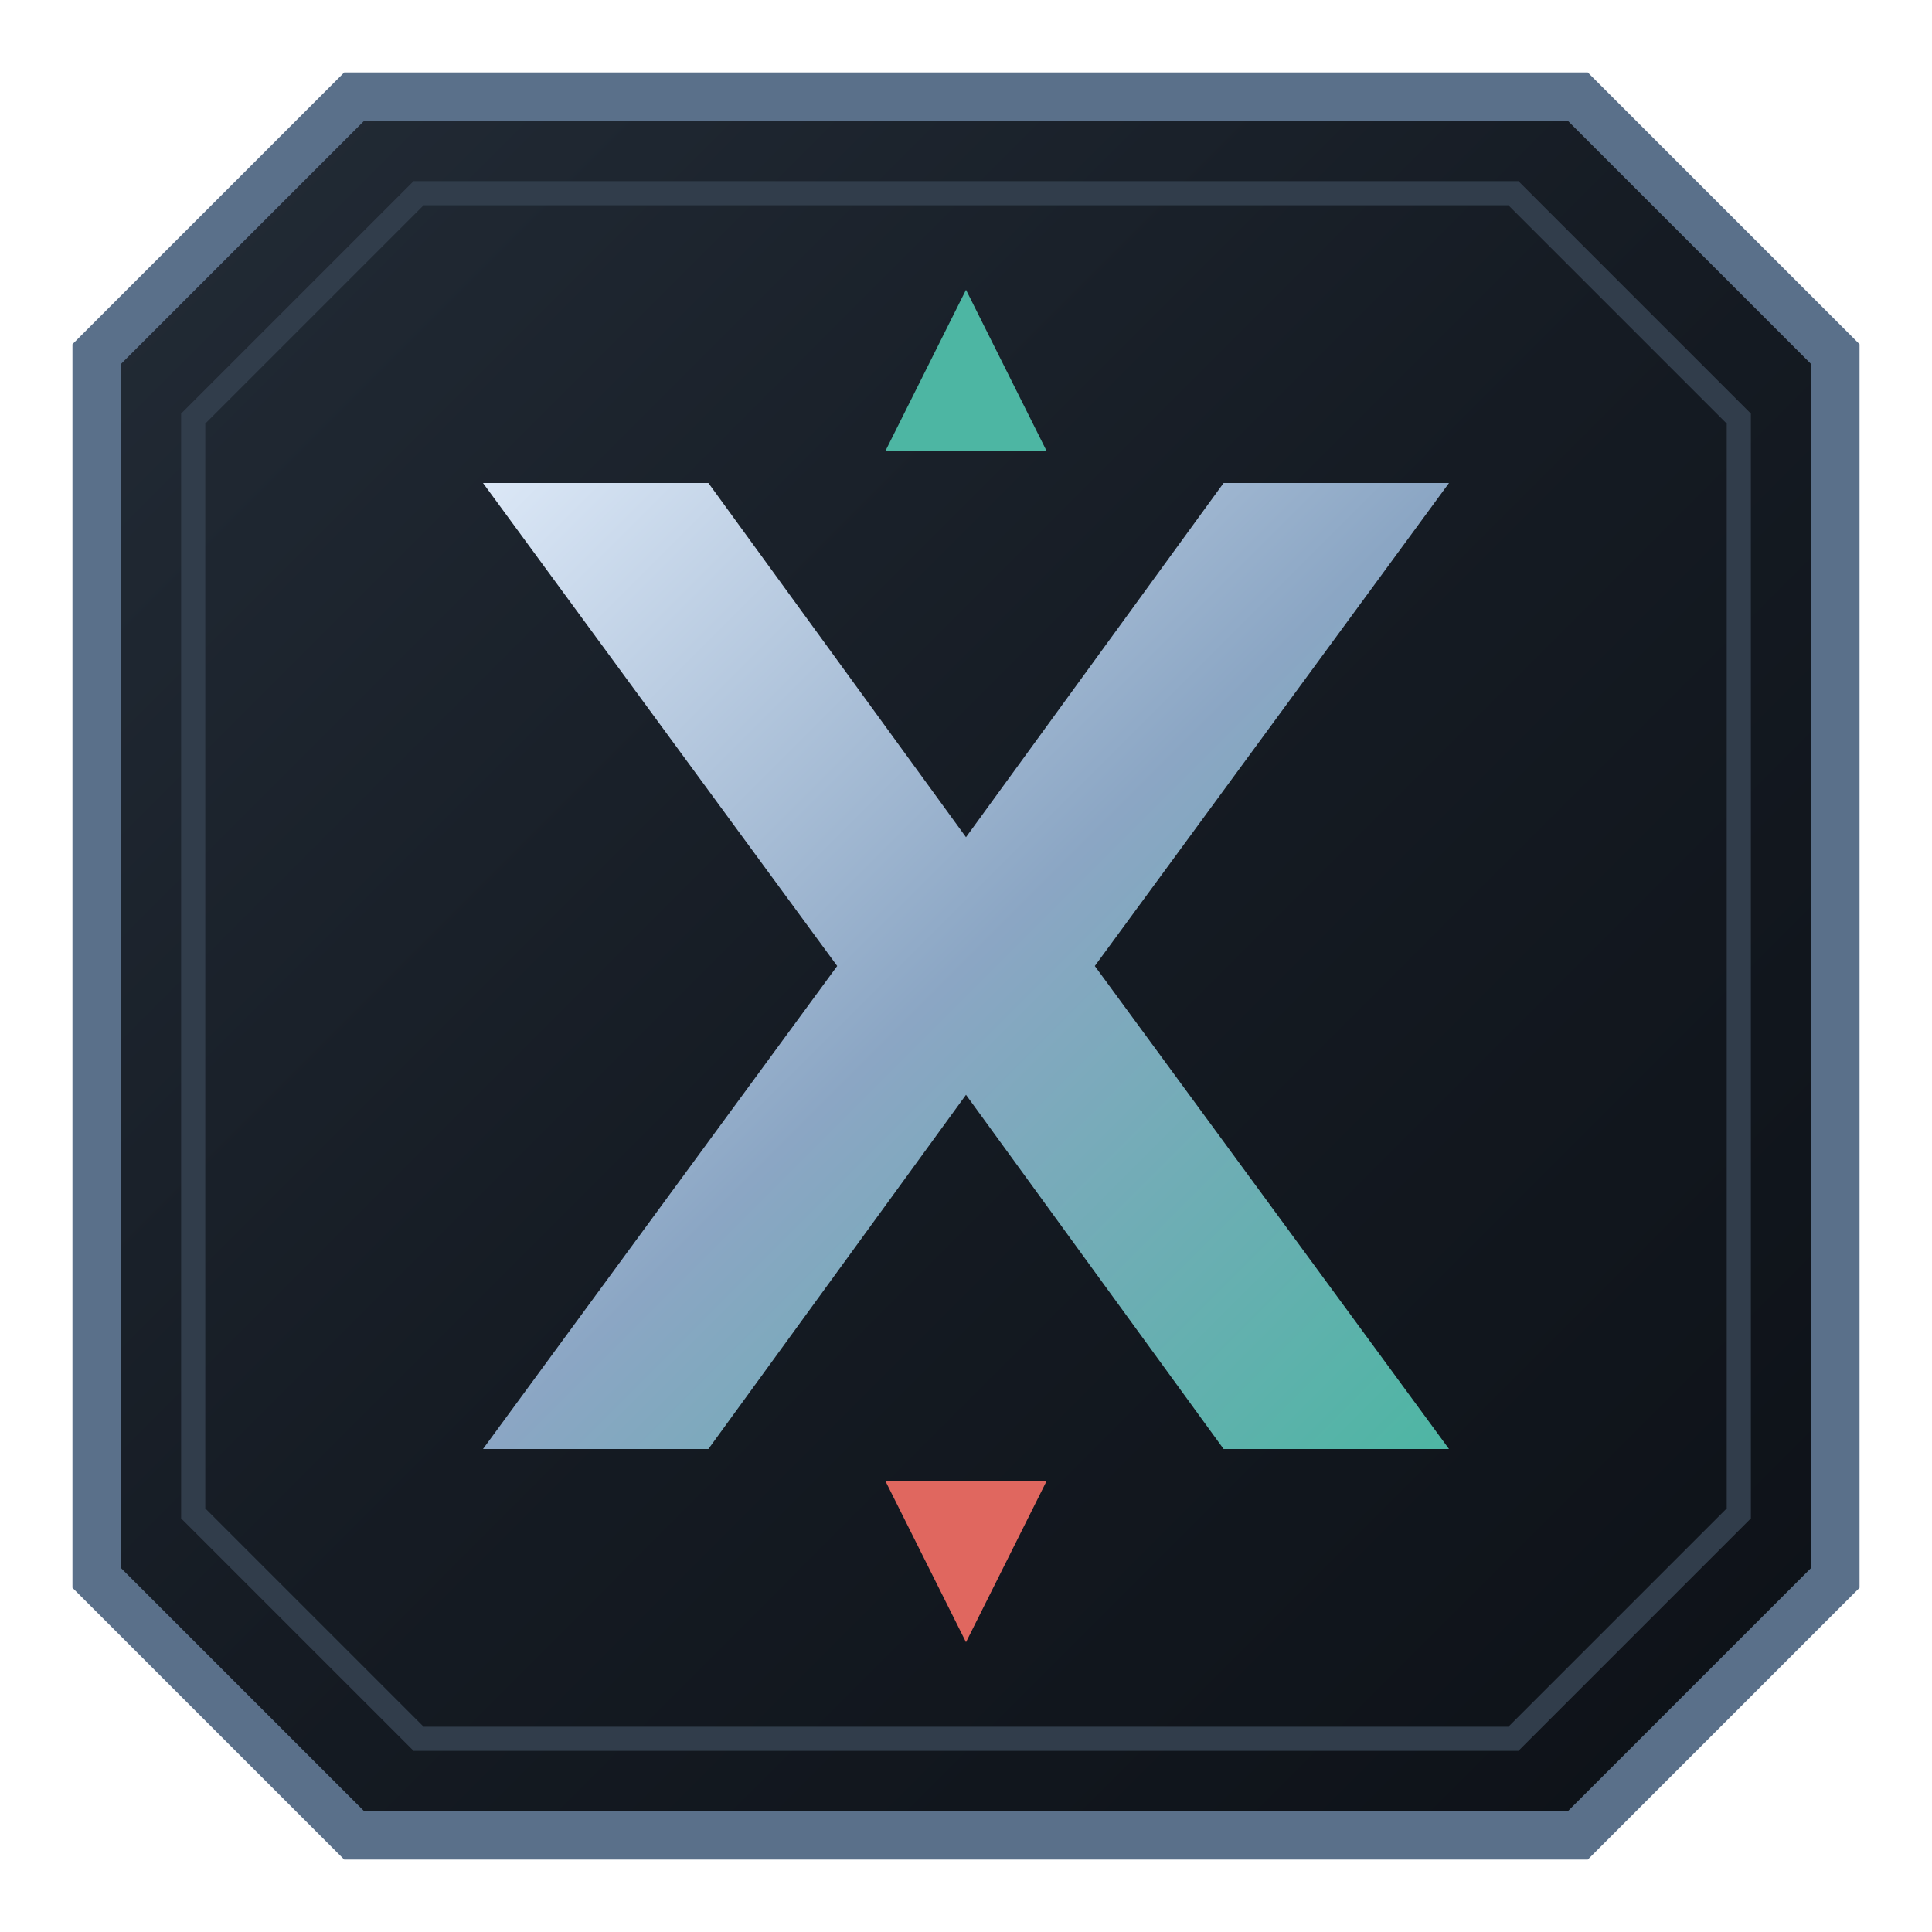
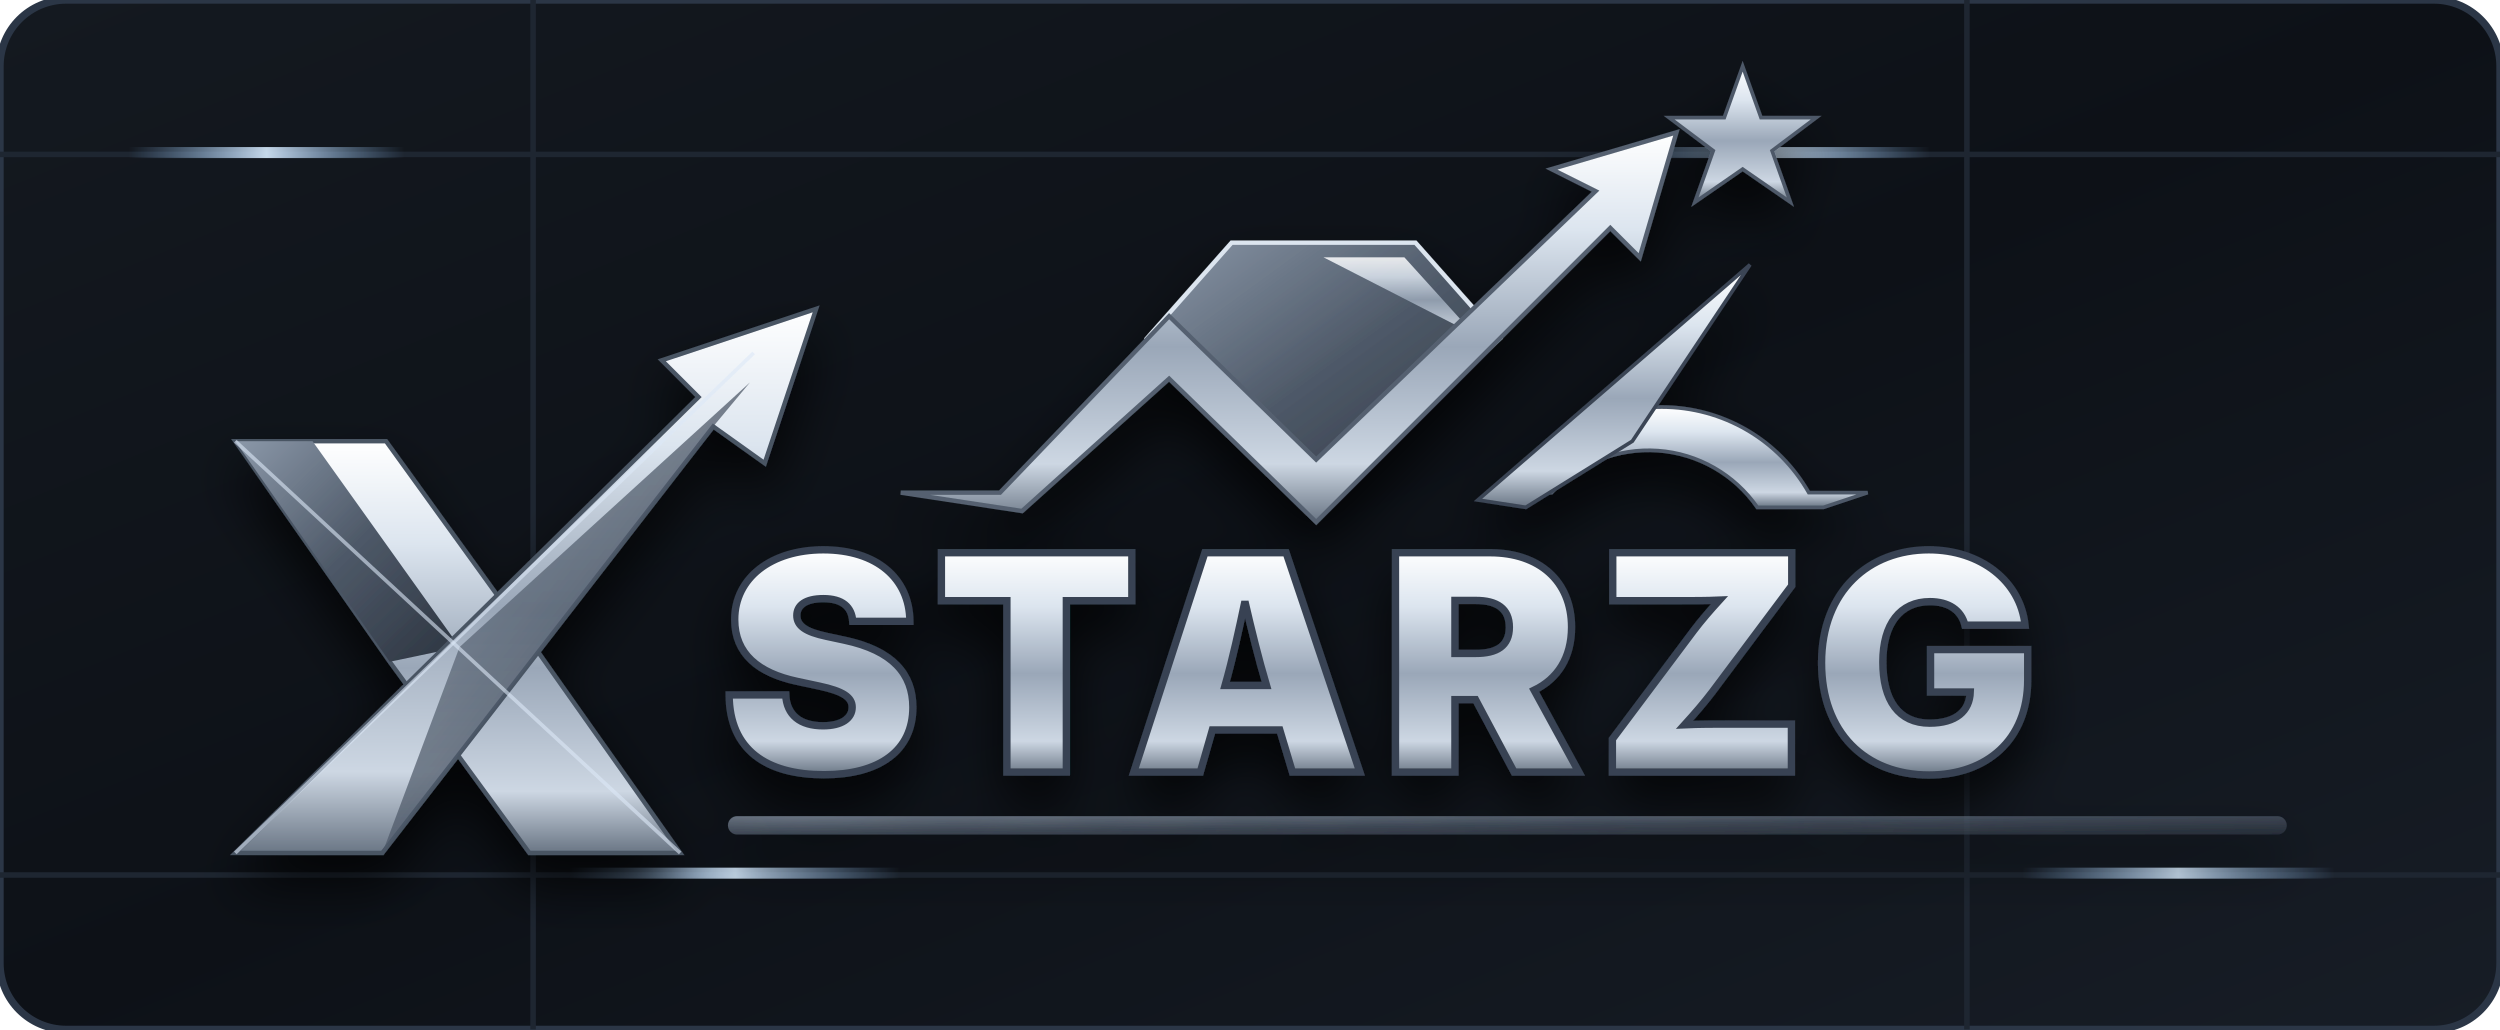
- <svg xmlns="http://www.w3.org/2000/svg" viewBox="0 0 120 120" width="120" height="120">
+ <svg xmlns="http://www.w3.org/2000/svg" viewBox="0 0 680 280" width="100%" height="100%">
  <defs>
-     <linearGradient id="bgGrad" x1="0%" y1="0%" x2="100%" y2="100%">
-       <stop offset="0%" stop-color="#232c37" />
-       <stop offset="50%" stop-color="#151b23" />
-       <stop offset="100%" stop-color="#0d1117" />
+     <linearGradient id="bgSlate" x1="0%" y1="0%" x2="100%" y2="100%">
+       <stop offset="0%" stop-color="#141920" />
+       <stop offset="50%" stop-color="#0d1117" />
+       <stop offset="100%" stop-color="#171d26" />
    </linearGradient>
-     <linearGradient id="steelGrad" x1="0%" y1="0%" x2="100%" y2="100%">
-       <stop offset="0%" stop-color="#dce8f7" />
-       <stop offset="50%" stop-color="#8ba6c4" />
-       <stop offset="100%" stop-color="#4db6a3" />
+     <linearGradient id="silverLight" x1="0%" y1="0%" x2="0%" y2="100%">
+       <stop offset="0%" stop-color="#ffffff" />
+       <stop offset="25%" stop-color="#dce5ef" />
+       <stop offset="55%" stop-color="#9aa7b8" />
+       <stop offset="85%" stop-color="#cdd7e3" />
+       <stop offset="100%" stop-color="#697584" />
    </linearGradient>
+     <linearGradient id="silverDark" x1="0%" y1="0%" x2="100%" y2="100%">
+       <stop offset="0%" stop-color="#8b98a9" />
+       <stop offset="50%" stop-color="#4e5968" />
+       <stop offset="100%" stop-color="#2c3440" />
+     </linearGradient>
+     <linearGradient id="iceGlow" x1="0%" y1="0%" x2="100%" y2="0%">
+       <stop offset="0%" stop-color="#8ec5ff" stop-opacity="0" />
+       <stop offset="50%" stop-color="#d8ecff" stop-opacity="0.9" />
+       <stop offset="100%" stop-color="#8ec5ff" stop-opacity="0" />
+     </linearGradient>
+     <filter id="dropShadow" x="-15%" y="-15%" width="130%" height="140%">
+       <feDropShadow dx="0" dy="8" stdDeviation="7" flood-color="#000000" flood-opacity="0.75" />
+     </filter>
  </defs>
-   <polygon points="22,6 98,6 114,22 114,98 98,114 22,114 6,98 6,22" fill="url(#bgGrad)" stroke="#5a708a" stroke-width="3" />
-   <polygon points="26,12 94,12 108,26 108,94 94,108 26,108 12,94 12,26" fill="none" stroke="#313d4b" stroke-width="1.5" />
-   <path d="M30 30 L52 60 L30 90 L44 90 L60 68 L76 90 L90 90 L68 60 L90 30 L76 30 L60 52 L44 30 Z" fill="url(#steelGrad)" />
-   <polygon points="60,18 65,28 55,28" fill="#4db6a3" />
-   <polygon points="60,102 65,92 55,92" fill="#e0675f" />
+   <rect width="680" height="280" rx="18" fill="url(#bgSlate)" stroke="#2b3646" stroke-width="2" />
+   <line x1="0" y1="42" x2="680" y2="42" stroke="#1e2631" stroke-width="1.5" />
+   <line x1="0" y1="238" x2="680" y2="238" stroke="#1e2631" stroke-width="1.5" />
+   <line x1="145" y1="0" x2="145" y2="280" stroke="#1e2631" stroke-width="1.5" />
+   <line x1="535" y1="0" x2="535" y2="280" stroke="#1e2631" stroke-width="1.5" />
+   <rect x="35" y="40" width="75" height="3" fill="url(#iceGlow)" />
+   <rect x="440" y="40" width="85" height="3" fill="url(#iceGlow)" />
+   <rect x="155" y="236" width="90" height="3" fill="url(#iceGlow)" />
+   <rect x="550" y="236" width="85" height="3" fill="url(#iceGlow)" />
+   <g filter="url(#dropShadow)">
+     <polygon points="335,66 385,66 408,92 360,136 312,92" fill="url(#silverDark)" stroke="#dce5ef" stroke-width="1.2" />
+     <polygon points="338,70 382,70 401,91 360,70" fill="url(#silverLight)" opacity="0.85" />
+     <path d="M 245,134 L 272,134 L 318,86 L 358,125 L 434,52 L 422,46 L 456,36 L 446,70 L 438,62 L 358,142 L 318,103 L 278,139 Z" fill="url(#silverLight)" stroke="#556170" stroke-width="1.2" />
+     <polygon points="474,18 479,32 494,32 482,41 487,55 474,46 461,55 466,41 454,32 469,32" fill="url(#silverLight)" stroke="#4e5968" stroke-width="1" />
+     <path d="M 412,134 A 46,46 0 0,1 492,134 L 508,134 L 496,138 L 478,138 A 36,36 0 0,0 422,134 Z" fill="url(#silverLight)" stroke="#4e5968" stroke-width="1" />
+     <polygon points="402,136 476,72 444,120 415,138" fill="url(#silverLight)" stroke="#3b4554" stroke-width="1" />
+     <polygon points="64,120 105,120 144,174 185,232 144,232 106,180" fill="url(#silverLight)" stroke="#495464" stroke-width="1.2" />
+     <polygon points="64,120 85,120 125,176 106,180" fill="url(#silverDark)" />
+     <polygon points="64,232 104,232 194,116 208,126 222,84 180,98 190,108" fill="url(#silverLight)" stroke="#495464" stroke-width="1.2" />
+     <polygon points="104,232 125,176 204,104 194,116" fill="url(#silverDark)" opacity="0.75" />
+     <line x1="64" y1="120" x2="185" y2="232" stroke="#dce8f7" stroke-width="1" opacity="0.6" />
+     <line x1="64" y1="232" x2="205" y2="96" stroke="#dce8f7" stroke-width="1" opacity="0.6" />
+     <text x="196" y="210" font-family="'Segoe UI', 'Inter', 'Arial Black', sans-serif" font-weight="900" font-size="82" letter-spacing="4" fill="url(#silverLight)" stroke="#394352" stroke-width="2">STARZG</text>
+     <rect x="198" y="222" width="424" height="5" rx="2.5" fill="url(#silverDark)" opacity="0.7" />
+   </g>
</svg>
